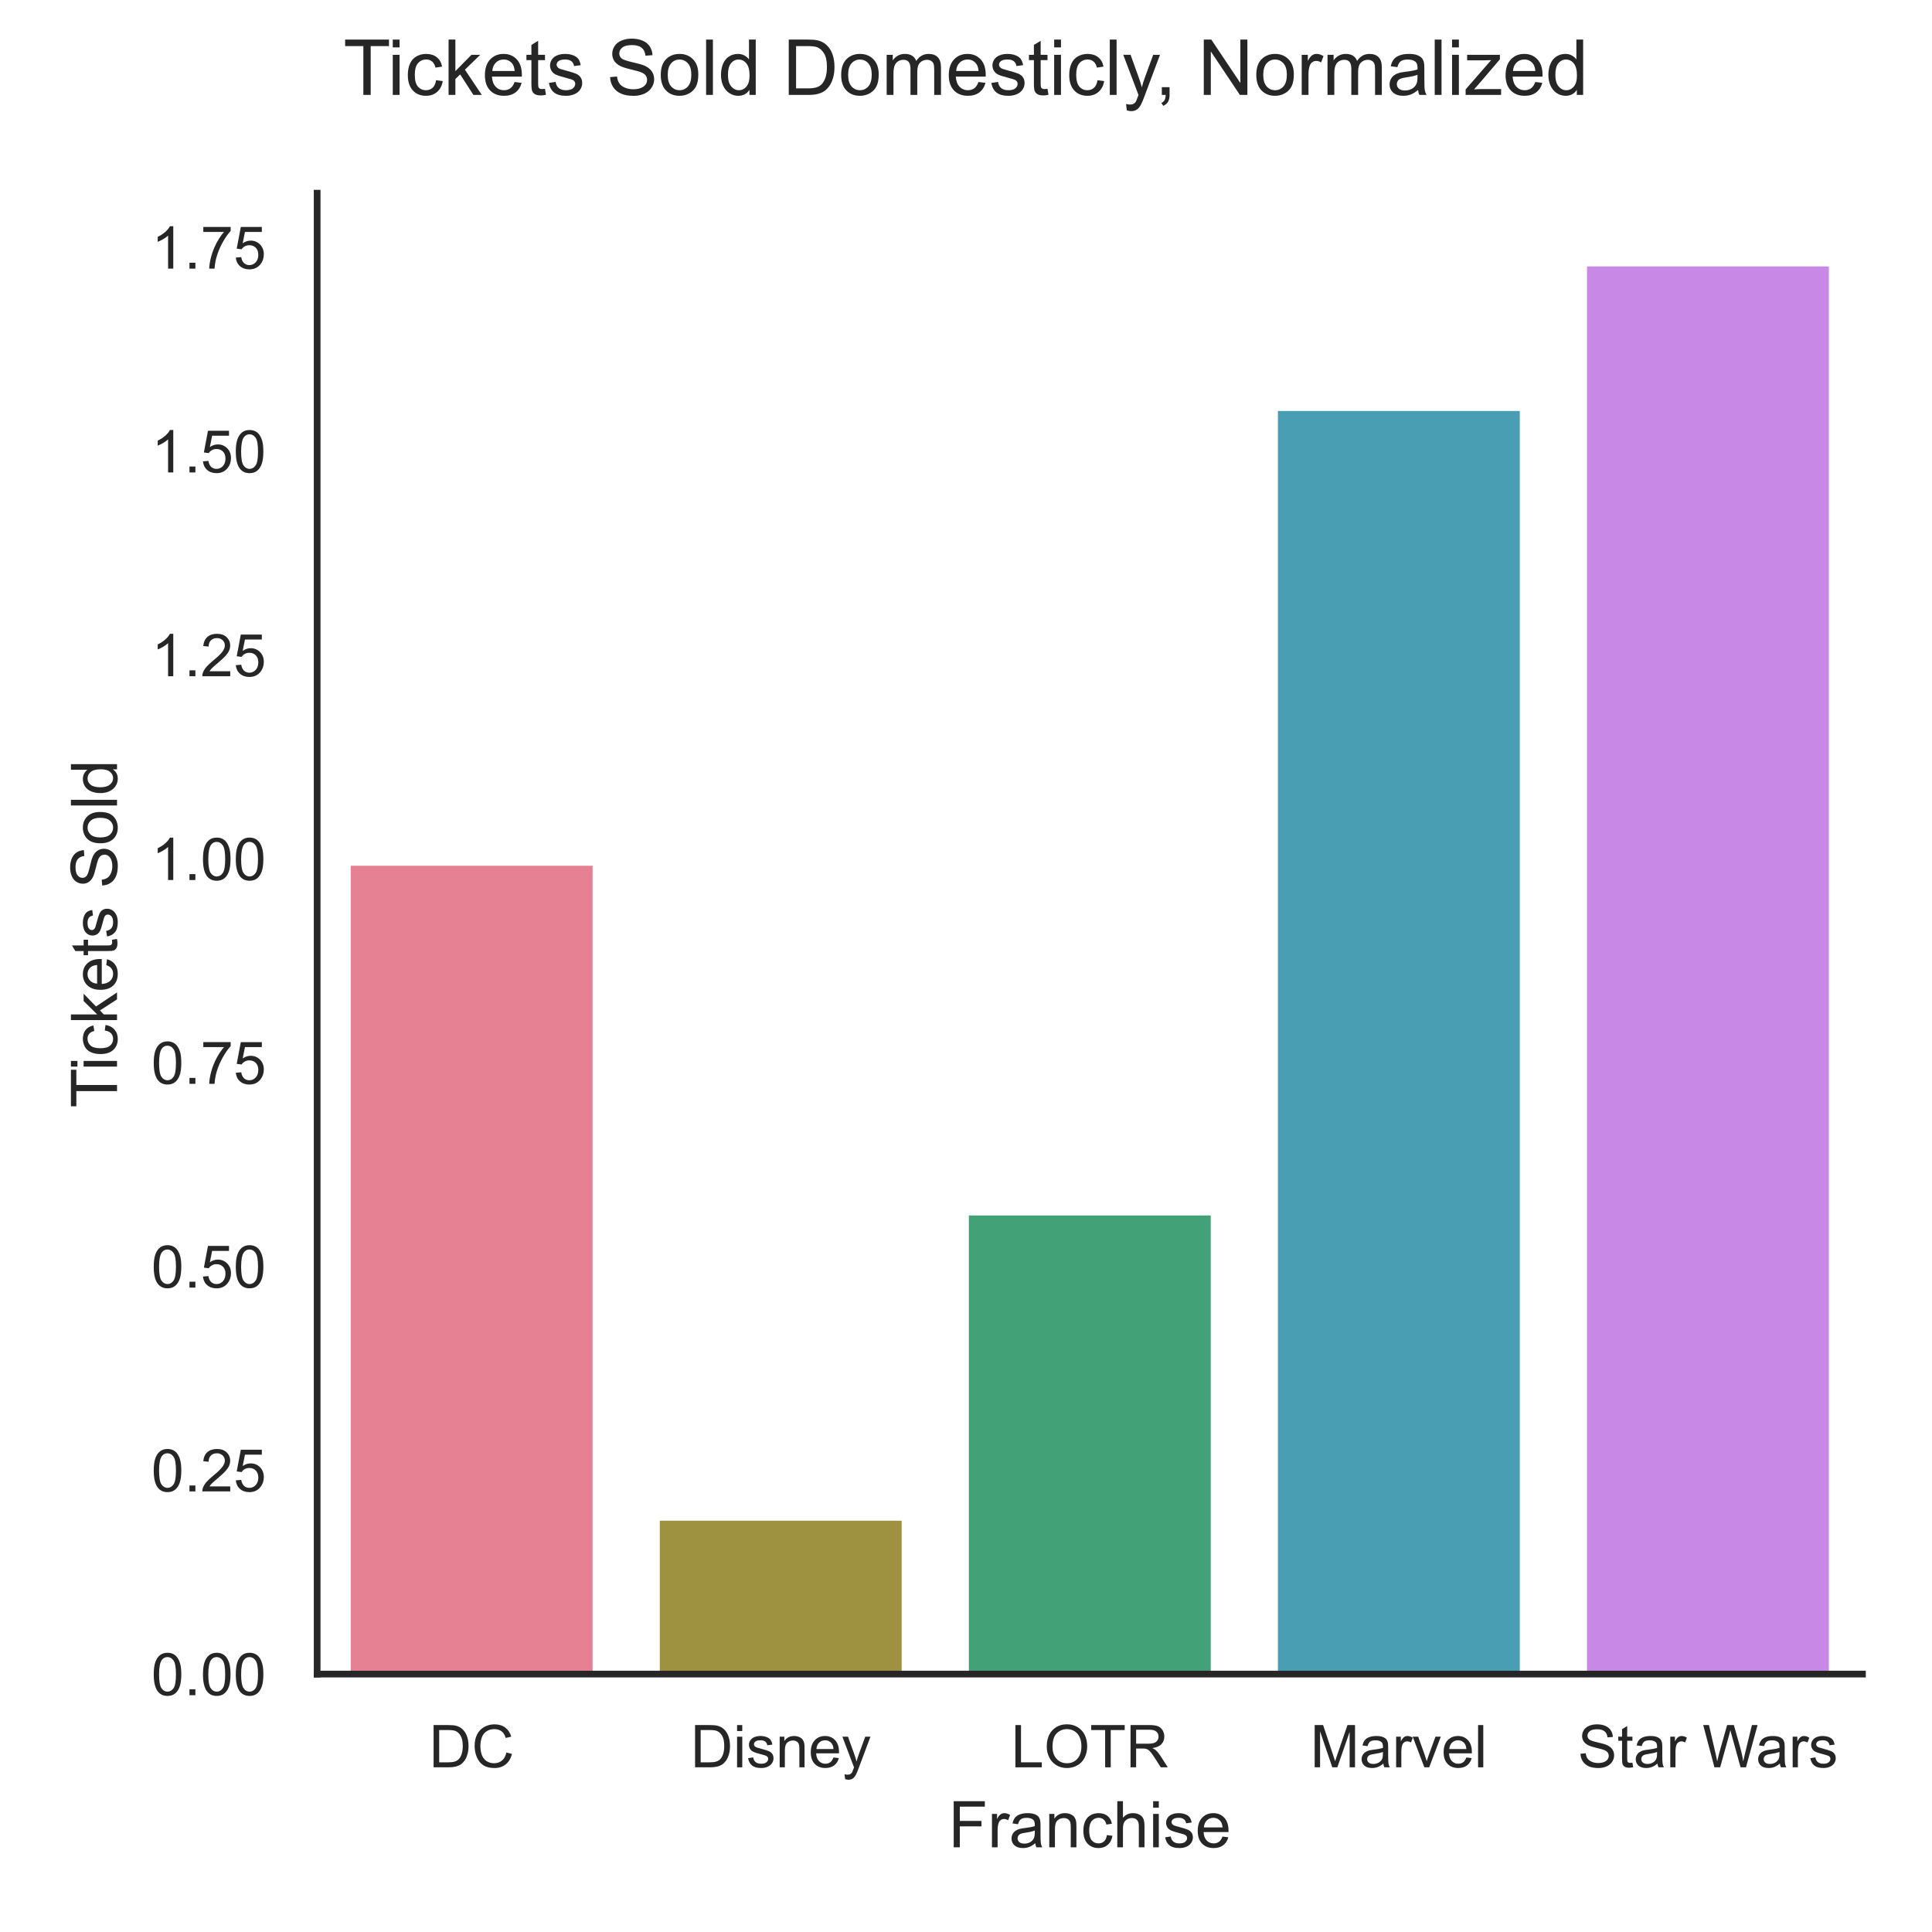
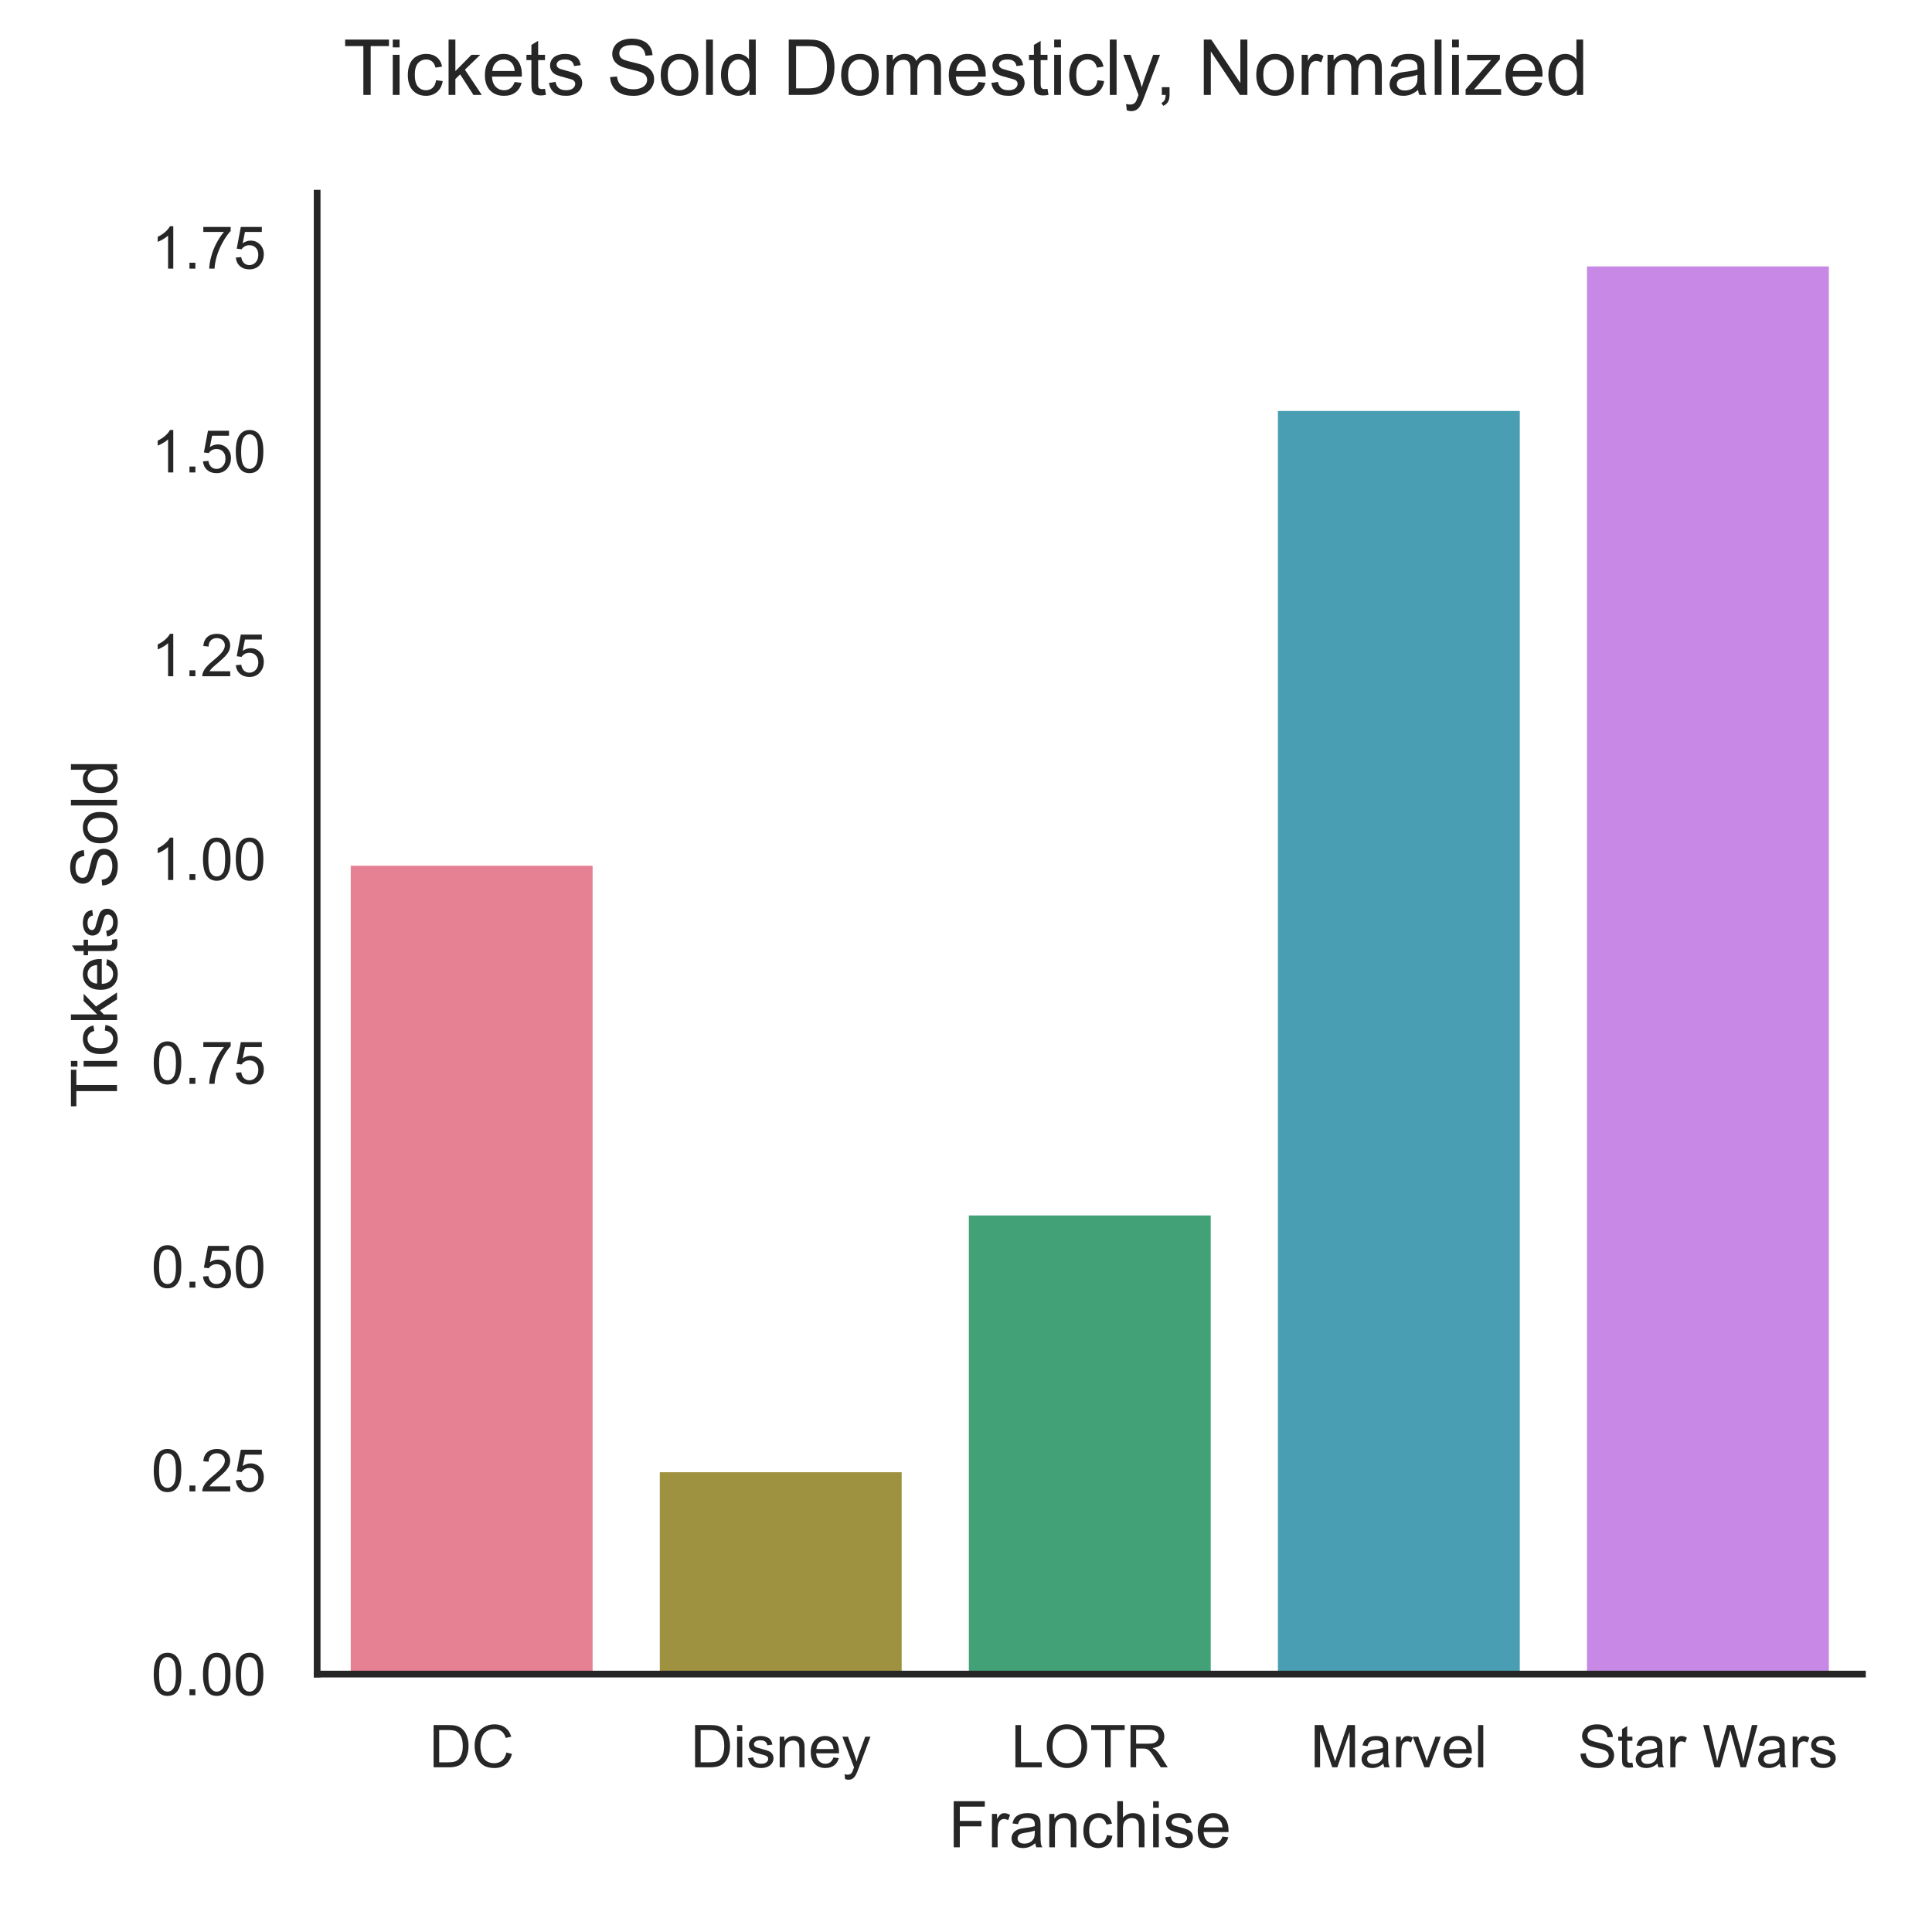
<svg xmlns="http://www.w3.org/2000/svg" xmlns:xlink="http://www.w3.org/1999/xlink" width="360pt" height="360pt" viewBox="0 0 360 360" version="1.1">
  <defs>
    <style type="text/css">*{stroke-linejoin: round; stroke-linecap: butt}</style>
  </defs>
  <g id="figure_1">
    <g id="patch_1">
      <path d="M 0 360  L 360 360  L 360 0  L 0 0  z " style="fill: #ffffff" />
    </g>
    <g id="axes_1">
      <g id="patch_2">
        <path d="M 59.096 311.94  L 347.04 311.94  L 347.04 36  L 59.096 36  z " style="fill: #ffffff" />
      </g>
      <g id="matplotlib.axis_1">
        <g id="xtick_1">
          <g id="text_1">
            <g style="fill: #262626" transform="translate(79.94656 329.3136) scale(0.11 -0.11)">
              <defs>
                <path id="ArialMT-44" d="M 494 0  L 494 4581  L 2072 4581  Q 2606 4581 2888 4516  Q 3281 4425 3559 4188  Q 3922 3881 4101 3404  Q 4281 2928 4281 2316  Q 4281 1794 4159 1391  Q 4038 988 3847 723  Q 3656 459 3429 307  Q 3203 156 2883 78  Q 2563 0 2147 0  L 494 0  z M 1100 541  L 2078 541  Q 2531 541 2789 625  Q 3047 709 3200 863  Q 3416 1078 3536 1442  Q 3656 1806 3656 2325  Q 3656 3044 3420 3430  Q 3184 3816 2847 3947  Q 2603 4041 2063 4041  L 1100 4041  L 1100 541  z " transform="scale(0.015625)" />
                <path id="ArialMT-43" d="M 3763 1606  L 4369 1453  Q 4178 706 3683 314  Q 3188 -78 2472 -78  Q 1731 -78 1267 223  Q 803 525 561 1097  Q 319 1669 319 2325  Q 319 3041 592 3573  Q 866 4106 1370 4382  Q 1875 4659 2481 4659  Q 3169 4659 3637 4309  Q 4106 3959 4291 3325  L 3694 3184  Q 3534 3684 3231 3912  Q 2928 4141 2469 4141  Q 1941 4141 1586 3887  Q 1231 3634 1087 3207  Q 944 2781 944 2328  Q 944 1744 1114 1308  Q 1284 872 1643 656  Q 2003 441 2422 441  Q 2931 441 3284 734  Q 3638 1028 3763 1606  z " transform="scale(0.015625)" />
              </defs>
              <use xlink:href="#ArialMT-44" />
              <use xlink:href="#ArialMT-43" x="72.217" />
            </g>
          </g>
        </g>
        <g id="xtick_2">
          <g id="text_2">
            <g style="fill: #262626" transform="translate(128.6683 329.3136) scale(0.11 -0.11)">
              <defs>
                <path id="ArialMT-69" d="M 425 3934  L 425 4581  L 988 4581  L 988 3934  L 425 3934  z M 425 0  L 425 3319  L 988 3319  L 988 0  L 425 0  z " transform="scale(0.015625)" />
                <path id="ArialMT-73" d="M 197 991  L 753 1078  Q 800 744 1014 566  Q 1228 388 1613 388  Q 2000 388 2187 545  Q 2375 703 2375 916  Q 2375 1106 2209 1216  Q 2094 1291 1634 1406  Q 1016 1563 777 1677  Q 538 1791 414 1992  Q 291 2194 291 2438  Q 291 2659 392 2848  Q 494 3038 669 3163  Q 800 3259 1026 3326  Q 1253 3394 1513 3394  Q 1903 3394 2198 3281  Q 2494 3169 2634 2976  Q 2775 2784 2828 2463  L 2278 2388  Q 2241 2644 2061 2787  Q 1881 2931 1553 2931  Q 1166 2931 1000 2803  Q 834 2675 834 2503  Q 834 2394 903 2306  Q 972 2216 1119 2156  Q 1203 2125 1616 2013  Q 2213 1853 2448 1751  Q 2684 1650 2818 1456  Q 2953 1263 2953 975  Q 2953 694 2789 445  Q 2625 197 2315 61  Q 2006 -75 1616 -75  Q 969 -75 630 194  Q 291 463 197 991  z " transform="scale(0.015625)" />
                <path id="ArialMT-6e" d="M 422 0  L 422 3319  L 928 3319  L 928 2847  Q 1294 3394 1984 3394  Q 2284 3394 2536 3286  Q 2788 3178 2913 3003  Q 3038 2828 3088 2588  Q 3119 2431 3119 2041  L 3119 0  L 2556 0  L 2556 2019  Q 2556 2363 2490 2533  Q 2425 2703 2258 2804  Q 2091 2906 1866 2906  Q 1506 2906 1245 2678  Q 984 2450 984 1813  L 984 0  L 422 0  z " transform="scale(0.015625)" />
                <path id="ArialMT-65" d="M 2694 1069  L 3275 997  Q 3138 488 2766 206  Q 2394 -75 1816 -75  Q 1088 -75 661 373  Q 234 822 234 1631  Q 234 2469 665 2931  Q 1097 3394 1784 3394  Q 2450 3394 2872 2941  Q 3294 2488 3294 1666  Q 3294 1616 3291 1516  L 816 1516  Q 847 969 1125 678  Q 1403 388 1819 388  Q 2128 388 2347 550  Q 2566 713 2694 1069  z M 847 1978  L 2700 1978  Q 2663 2397 2488 2606  Q 2219 2931 1791 2931  Q 1403 2931 1139 2672  Q 875 2413 847 1978  z " transform="scale(0.015625)" />
                <path id="ArialMT-79" d="M 397 -1278  L 334 -750  Q 519 -800 656 -800  Q 844 -800 956 -737  Q 1069 -675 1141 -563  Q 1194 -478 1313 -144  Q 1328 -97 1363 -6  L 103 3319  L 709 3319  L 1400 1397  Q 1534 1031 1641 628  Q 1738 1016 1872 1384  L 2581 3319  L 3144 3319  L 1881 -56  Q 1678 -603 1566 -809  Q 1416 -1088 1222 -1217  Q 1028 -1347 759 -1347  Q 597 -1347 397 -1278  z " transform="scale(0.015625)" />
              </defs>
              <use xlink:href="#ArialMT-44" />
              <use xlink:href="#ArialMT-69" x="72.217" />
              <use xlink:href="#ArialMT-73" x="94.434" />
              <use xlink:href="#ArialMT-6e" x="144.434" />
              <use xlink:href="#ArialMT-65" x="200.049" />
              <use xlink:href="#ArialMT-79" x="255.664" />
            </g>
          </g>
        </g>
        <g id="xtick_3">
          <g id="text_3">
            <g style="fill: #262626" transform="translate(188.4003 329.3136) scale(0.11 -0.11)">
              <defs>
                <path id="ArialMT-4c" d="M 469 0  L 469 4581  L 1075 4581  L 1075 541  L 3331 541  L 3331 0  L 469 0  z " transform="scale(0.015625)" />
                <path id="ArialMT-4f" d="M 309 2231  Q 309 3372 921 4017  Q 1534 4663 2503 4663  Q 3138 4663 3647 4359  Q 4156 4056 4423 3514  Q 4691 2972 4691 2284  Q 4691 1588 4409 1038  Q 4128 488 3612 205  Q 3097 -78 2500 -78  Q 1853 -78 1343 234  Q 834 547 571 1087  Q 309 1628 309 2231  z M 934 2222  Q 934 1394 1379 917  Q 1825 441 2497 441  Q 3181 441 3623 922  Q 4066 1403 4066 2288  Q 4066 2847 3877 3264  Q 3688 3681 3323 3911  Q 2959 4141 2506 4141  Q 1863 4141 1398 3698  Q 934 3256 934 2222  z " transform="scale(0.015625)" />
                <path id="ArialMT-54" d="M 1659 0  L 1659 4041  L 150 4041  L 150 4581  L 3781 4581  L 3781 4041  L 2266 4041  L 2266 0  L 1659 0  z " transform="scale(0.015625)" />
                <path id="ArialMT-52" d="M 503 0  L 503 4581  L 2534 4581  Q 3147 4581 3465 4457  Q 3784 4334 3975 4021  Q 4166 3709 4166 3331  Q 4166 2844 3850 2509  Q 3534 2175 2875 2084  Q 3116 1969 3241 1856  Q 3506 1613 3744 1247  L 4541 0  L 3778 0  L 3172 953  Q 2906 1366 2734 1584  Q 2563 1803 2427 1890  Q 2291 1978 2150 2013  Q 2047 2034 1813 2034  L 1109 2034  L 1109 0  L 503 0  z M 1109 2559  L 2413 2559  Q 2828 2559 3062 2645  Q 3297 2731 3419 2920  Q 3541 3109 3541 3331  Q 3541 3656 3305 3865  Q 3069 4075 2559 4075  L 1109 4075  L 1109 2559  z " transform="scale(0.015625)" />
              </defs>
              <use xlink:href="#ArialMT-4c" />
              <use xlink:href="#ArialMT-4f" x="55.615" />
              <use xlink:href="#ArialMT-54" x="133.398" />
              <use xlink:href="#ArialMT-52" x="194.482" />
            </g>
          </g>
        </g>
        <g id="xtick_4">
          <g id="text_4">
            <g style="fill: #262626" transform="translate(244.1552 329.3136) scale(0.11 -0.11)">
              <defs>
                <path id="ArialMT-4d" d="M 475 0  L 475 4581  L 1388 4581  L 2472 1338  Q 2622 884 2691 659  Q 2769 909 2934 1394  L 4031 4581  L 4847 4581  L 4847 0  L 4263 0  L 4263 3834  L 2931 0  L 2384 0  L 1059 3900  L 1059 0  L 475 0  z " transform="scale(0.015625)" />
                <path id="ArialMT-61" d="M 2588 409  Q 2275 144 1986 34  Q 1697 -75 1366 -75  Q 819 -75 525 192  Q 231 459 231 875  Q 231 1119 342 1320  Q 453 1522 633 1644  Q 813 1766 1038 1828  Q 1203 1872 1538 1913  Q 2219 1994 2541 2106  Q 2544 2222 2544 2253  Q 2544 2597 2384 2738  Q 2169 2928 1744 2928  Q 1347 2928 1158 2789  Q 969 2650 878 2297  L 328 2372  Q 403 2725 575 2942  Q 747 3159 1072 3276  Q 1397 3394 1825 3394  Q 2250 3394 2515 3294  Q 2781 3194 2906 3042  Q 3031 2891 3081 2659  Q 3109 2516 3109 2141  L 3109 1391  Q 3109 606 3145 398  Q 3181 191 3288 0  L 2700 0  Q 2613 175 2588 409  z M 2541 1666  Q 2234 1541 1622 1453  Q 1275 1403 1131 1340  Q 988 1278 909 1158  Q 831 1038 831 891  Q 831 666 1001 516  Q 1172 366 1500 366  Q 1825 366 2078 508  Q 2331 650 2450 897  Q 2541 1088 2541 1459  L 2541 1666  z " transform="scale(0.015625)" />
                <path id="ArialMT-72" d="M 416 0  L 416 3319  L 922 3319  L 922 2816  Q 1116 3169 1280 3281  Q 1444 3394 1641 3394  Q 1925 3394 2219 3213  L 2025 2691  Q 1819 2813 1613 2813  Q 1428 2813 1281 2702  Q 1134 2591 1072 2394  Q 978 2094 978 1738  L 978 0  L 416 0  z " transform="scale(0.015625)" />
                <path id="ArialMT-76" d="M 1344 0  L 81 3319  L 675 3319  L 1388 1331  Q 1503 1009 1600 663  Q 1675 925 1809 1294  L 2547 3319  L 3125 3319  L 1869 0  L 1344 0  z " transform="scale(0.015625)" />
                <path id="ArialMT-6c" d="M 409 0  L 409 4581  L 972 4581  L 972 0  L 409 0  z " transform="scale(0.015625)" />
              </defs>
              <use xlink:href="#ArialMT-4d" />
              <use xlink:href="#ArialMT-61" x="83.301" />
              <use xlink:href="#ArialMT-72" x="138.916" />
              <use xlink:href="#ArialMT-76" x="172.217" />
              <use xlink:href="#ArialMT-65" x="222.217" />
              <use xlink:href="#ArialMT-6c" x="277.832" />
            </g>
          </g>
        </g>
        <g id="xtick_5">
          <g id="text_5">
            <g style="fill: #262626" transform="translate(294.0061 329.3136) scale(0.11 -0.11)">
              <defs>
                <path id="ArialMT-53" d="M 288 1472  L 859 1522  Q 900 1178 1048 958  Q 1197 738 1509 602  Q 1822 466 2213 466  Q 2559 466 2825 569  Q 3091 672 3220 851  Q 3350 1031 3350 1244  Q 3350 1459 3225 1620  Q 3100 1781 2813 1891  Q 2628 1963 1997 2114  Q 1366 2266 1113 2400  Q 784 2572 623 2826  Q 463 3081 463 3397  Q 463 3744 659 4045  Q 856 4347 1234 4503  Q 1613 4659 2075 4659  Q 2584 4659 2973 4495  Q 3363 4331 3572 4012  Q 3781 3694 3797 3291  L 3216 3247  Q 3169 3681 2898 3903  Q 2628 4125 2100 4125  Q 1550 4125 1298 3923  Q 1047 3722 1047 3438  Q 1047 3191 1225 3031  Q 1400 2872 2139 2705  Q 2878 2538 3153 2413  Q 3553 2228 3743 1945  Q 3934 1663 3934 1294  Q 3934 928 3725 604  Q 3516 281 3123 101  Q 2731 -78 2241 -78  Q 1619 -78 1198 103  Q 778 284 539 648  Q 300 1013 288 1472  z " transform="scale(0.015625)" />
                <path id="ArialMT-74" d="M 1650 503  L 1731 6  Q 1494 -44 1306 -44  Q 1000 -44 831 53  Q 663 150 594 308  Q 525 466 525 972  L 525 2881  L 113 2881  L 113 3319  L 525 3319  L 525 4141  L 1084 4478  L 1084 3319  L 1650 3319  L 1650 2881  L 1084 2881  L 1084 941  Q 1084 700 1114 631  Q 1144 563 1211 522  Q 1278 481 1403 481  Q 1497 481 1650 503  z " transform="scale(0.015625)" />
                <path id="ArialMT-20" transform="scale(0.015625)" />
                <path id="ArialMT-57" d="M 1294 0  L 78 4581  L 700 4581  L 1397 1578  Q 1509 1106 1591 641  Q 1766 1375 1797 1488  L 2669 4581  L 3400 4581  L 4056 2263  Q 4303 1400 4413 641  Q 4500 1075 4641 1638  L 5359 4581  L 5969 4581  L 4713 0  L 4128 0  L 3163 3491  Q 3041 3928 3019 4028  Q 2947 3713 2884 3491  L 1913 0  L 1294 0  z " transform="scale(0.015625)" />
              </defs>
              <use xlink:href="#ArialMT-53" />
              <use xlink:href="#ArialMT-74" x="66.699" />
              <use xlink:href="#ArialMT-61" x="94.482" />
              <use xlink:href="#ArialMT-72" x="150.098" />
              <use xlink:href="#ArialMT-20" x="183.398" />
              <use xlink:href="#ArialMT-57" x="211.182" />
              <use xlink:href="#ArialMT-61" x="301.816" />
              <use xlink:href="#ArialMT-72" x="357.432" />
              <use xlink:href="#ArialMT-73" x="390.732" />
            </g>
          </g>
        </g>
        <g id="text_6">
          <g style="fill: #262626" transform="translate(176.7262 344.2181) scale(0.12 -0.12)">
            <defs>
              <path id="ArialMT-46" d="M 525 0  L 525 4581  L 3616 4581  L 3616 4041  L 1131 4041  L 1131 2622  L 3281 2622  L 3281 2081  L 1131 2081  L 1131 0  L 525 0  z " transform="scale(0.015625)" />
              <path id="ArialMT-63" d="M 2588 1216  L 3141 1144  Q 3050 572 2676 248  Q 2303 -75 1759 -75  Q 1078 -75 664 370  Q 250 816 250 1647  Q 250 2184 428 2587  Q 606 2991 970 3192  Q 1334 3394 1763 3394  Q 2303 3394 2647 3120  Q 2991 2847 3088 2344  L 2541 2259  Q 2463 2594 2264 2762  Q 2066 2931 1784 2931  Q 1359 2931 1093 2626  Q 828 2322 828 1663  Q 828 994 1084 691  Q 1341 388 1753 388  Q 2084 388 2306 591  Q 2528 794 2588 1216  z " transform="scale(0.015625)" />
              <path id="ArialMT-68" d="M 422 0  L 422 4581  L 984 4581  L 984 2938  Q 1378 3394 1978 3394  Q 2347 3394 2619 3248  Q 2891 3103 3008 2847  Q 3125 2591 3125 2103  L 3125 0  L 2563 0  L 2563 2103  Q 2563 2525 2380 2717  Q 2197 2909 1863 2909  Q 1613 2909 1392 2779  Q 1172 2650 1078 2428  Q 984 2206 984 1816  L 984 0  L 422 0  z " transform="scale(0.015625)" />
            </defs>
            <use xlink:href="#ArialMT-46" />
            <use xlink:href="#ArialMT-72" x="61.084" />
            <use xlink:href="#ArialMT-61" x="94.385" />
            <use xlink:href="#ArialMT-6e" x="150" />
            <use xlink:href="#ArialMT-63" x="205.615" />
            <use xlink:href="#ArialMT-68" x="255.615" />
            <use xlink:href="#ArialMT-69" x="311.23" />
            <use xlink:href="#ArialMT-73" x="333.447" />
            <use xlink:href="#ArialMT-65" x="383.447" />
          </g>
        </g>
      </g>
      <g id="matplotlib.axis_2">
        <g id="ytick_1">
          <g id="text_7">
            <g style="fill: #262626" transform="translate(28.18922 315.8768) scale(0.11 -0.11)">
              <defs>
                <path id="ArialMT-30" d="M 266 2259  Q 266 3072 433 3567  Q 600 4063 929 4331  Q 1259 4600 1759 4600  Q 2128 4600 2406 4451  Q 2684 4303 2865 4023  Q 3047 3744 3150 3342  Q 3253 2941 3253 2259  Q 3253 1453 3087 958  Q 2922 463 2592 192  Q 2263 -78 1759 -78  Q 1097 -78 719 397  Q 266 969 266 2259  z M 844 2259  Q 844 1131 1108 757  Q 1372 384 1759 384  Q 2147 384 2411 759  Q 2675 1134 2675 2259  Q 2675 3391 2411 3762  Q 2147 4134 1753 4134  Q 1366 4134 1134 3806  Q 844 3388 844 2259  z " transform="scale(0.015625)" />
                <path id="ArialMT-2e" d="M 581 0  L 581 641  L 1222 641  L 1222 0  L 581 0  z " transform="scale(0.015625)" />
              </defs>
              <use xlink:href="#ArialMT-30" />
              <use xlink:href="#ArialMT-2e" x="55.615" />
              <use xlink:href="#ArialMT-30" x="83.398" />
              <use xlink:href="#ArialMT-30" x="139.014" />
            </g>
          </g>
        </g>
        <g id="ytick_2">
          <g id="text_8">
            <g style="fill: #262626" transform="translate(28.18922 277.9026) scale(0.11 -0.11)">
              <defs>
                <path id="ArialMT-32" d="M 3222 541  L 3222 0  L 194 0  Q 188 203 259 391  Q 375 700 629 1000  Q 884 1300 1366 1694  Q 2113 2306 2375 2664  Q 2638 3022 2638 3341  Q 2638 3675 2398 3904  Q 2159 4134 1775 4134  Q 1369 4134 1125 3890  Q 881 3647 878 3216  L 300 3275  Q 359 3922 746 4261  Q 1134 4600 1788 4600  Q 2447 4600 2831 4234  Q 3216 3869 3216 3328  Q 3216 3053 3103 2787  Q 2991 2522 2730 2228  Q 2469 1934 1863 1422  Q 1356 997 1212 845  Q 1069 694 975 541  L 3222 541  z " transform="scale(0.015625)" />
                <path id="ArialMT-35" d="M 266 1200  L 856 1250  Q 922 819 1161 601  Q 1400 384 1738 384  Q 2144 384 2425 690  Q 2706 997 2706 1503  Q 2706 1984 2436 2262  Q 2166 2541 1728 2541  Q 1456 2541 1237 2417  Q 1019 2294 894 2097  L 366 2166  L 809 4519  L 3088 4519  L 3088 3981  L 1259 3981  L 1013 2750  Q 1425 3038 1878 3038  Q 2478 3038 2890 2622  Q 3303 2206 3303 1553  Q 3303 931 2941 478  Q 2500 -78 1738 -78  Q 1113 -78 717 272  Q 322 622 266 1200  z " transform="scale(0.015625)" />
              </defs>
              <use xlink:href="#ArialMT-30" />
              <use xlink:href="#ArialMT-2e" x="55.615" />
              <use xlink:href="#ArialMT-32" x="83.398" />
              <use xlink:href="#ArialMT-35" x="139.014" />
            </g>
          </g>
        </g>
        <g id="ytick_3">
          <g id="text_9">
            <g style="fill: #262626" transform="translate(28.18922 239.9284) scale(0.11 -0.11)">
              <use xlink:href="#ArialMT-30" />
              <use xlink:href="#ArialMT-2e" x="55.615" />
              <use xlink:href="#ArialMT-35" x="83.398" />
              <use xlink:href="#ArialMT-30" x="139.014" />
            </g>
          </g>
        </g>
        <g id="ytick_4">
          <g id="text_10">
            <g style="fill: #262626" transform="translate(28.18922 201.9542) scale(0.11 -0.11)">
              <defs>
                <path id="ArialMT-37" d="M 303 3981  L 303 4522  L 3269 4522  L 3269 4084  Q 2831 3619 2401 2847  Q 1972 2075 1738 1259  Q 1569 684 1522 0  L 944 0  Q 953 541 1156 1306  Q 1359 2072 1739 2783  Q 2119 3494 2547 3981  L 303 3981  z " transform="scale(0.015625)" />
              </defs>
              <use xlink:href="#ArialMT-30" />
              <use xlink:href="#ArialMT-2e" x="55.615" />
              <use xlink:href="#ArialMT-37" x="83.398" />
              <use xlink:href="#ArialMT-35" x="139.014" />
            </g>
          </g>
        </g>
        <g id="ytick_5">
          <g id="text_11">
            <g style="fill: #262626" transform="translate(28.18922 163.98) scale(0.11 -0.11)">
              <defs>
                <path id="ArialMT-31" d="M 2384 0  L 1822 0  L 1822 3584  Q 1619 3391 1289 3197  Q 959 3003 697 2906  L 697 3450  Q 1169 3672 1522 3987  Q 1875 4303 2022 4600  L 2384 4600  L 2384 0  z " transform="scale(0.015625)" />
              </defs>
              <use xlink:href="#ArialMT-31" />
              <use xlink:href="#ArialMT-2e" x="55.615" />
              <use xlink:href="#ArialMT-30" x="83.398" />
              <use xlink:href="#ArialMT-30" x="139.014" />
            </g>
          </g>
        </g>
        <g id="ytick_6">
          <g id="text_12">
            <g style="fill: #262626" transform="translate(28.18922 126.0058) scale(0.11 -0.11)">
              <use xlink:href="#ArialMT-31" />
              <use xlink:href="#ArialMT-2e" x="55.615" />
              <use xlink:href="#ArialMT-32" x="83.398" />
              <use xlink:href="#ArialMT-35" x="139.014" />
            </g>
          </g>
        </g>
        <g id="ytick_7">
          <g id="text_13">
            <g style="fill: #262626" transform="translate(28.18922 88.03155) scale(0.11 -0.11)">
              <use xlink:href="#ArialMT-31" />
              <use xlink:href="#ArialMT-2e" x="55.615" />
              <use xlink:href="#ArialMT-35" x="83.398" />
              <use xlink:href="#ArialMT-30" x="139.014" />
            </g>
          </g>
        </g>
        <g id="ytick_8">
          <g id="text_14">
            <g style="fill: #262626" transform="translate(28.18922 50.05734) scale(0.11 -0.11)">
              <use xlink:href="#ArialMT-31" />
              <use xlink:href="#ArialMT-2e" x="55.615" />
              <use xlink:href="#ArialMT-37" x="83.398" />
              <use xlink:href="#ArialMT-35" x="139.014" />
            </g>
          </g>
        </g>
        <g id="text_15">
          <g style="fill: #262626" transform="translate(21.80422 206.4216) rotate(-90) scale(0.12 -0.12)">
            <defs>
              <path id="ArialMT-6b" d="M 425 0  L 425 4581  L 988 4581  L 988 1969  L 2319 3319  L 3047 3319  L 1778 2088  L 3175 0  L 2481 0  L 1384 1697  L 988 1316  L 988 0  L 425 0  z " transform="scale(0.015625)" />
              <path id="ArialMT-6f" d="M 213 1659  Q 213 2581 725 3025  Q 1153 3394 1769 3394  Q 2453 3394 2887 2945  Q 3322 2497 3322 1706  Q 3322 1066 3130 698  Q 2938 331 2570 128  Q 2203 -75 1769 -75  Q 1072 -75 642 372  Q 213 819 213 1659  z M 791 1659  Q 791 1022 1069 705  Q 1347 388 1769 388  Q 2188 388 2466 706  Q 2744 1025 2744 1678  Q 2744 2294 2464 2611  Q 2184 2928 1769 2928  Q 1347 2928 1069 2612  Q 791 2297 791 1659  z " transform="scale(0.015625)" />
              <path id="ArialMT-64" d="M 2575 0  L 2575 419  Q 2259 -75 1647 -75  Q 1250 -75 917 144  Q 584 363 401 755  Q 219 1147 219 1656  Q 219 2153 384 2558  Q 550 2963 881 3178  Q 1213 3394 1622 3394  Q 1922 3394 2156 3267  Q 2391 3141 2538 2938  L 2538 4581  L 3097 4581  L 3097 0  L 2575 0  z M 797 1656  Q 797 1019 1065 703  Q 1334 388 1700 388  Q 2069 388 2326 689  Q 2584 991 2584 1609  Q 2584 2291 2321 2609  Q 2059 2928 1675 2928  Q 1300 2928 1048 2622  Q 797 2316 797 1656  z " transform="scale(0.015625)" />
            </defs>
            <use xlink:href="#ArialMT-54" />
            <use xlink:href="#ArialMT-69" x="57.334" />
            <use xlink:href="#ArialMT-63" x="79.551" />
            <use xlink:href="#ArialMT-6b" x="129.551" />
            <use xlink:href="#ArialMT-65" x="179.551" />
            <use xlink:href="#ArialMT-74" x="235.166" />
            <use xlink:href="#ArialMT-73" x="262.949" />
            <use xlink:href="#ArialMT-20" x="312.949" />
            <use xlink:href="#ArialMT-53" x="340.732" />
            <use xlink:href="#ArialMT-6f" x="407.432" />
            <use xlink:href="#ArialMT-6c" x="463.047" />
            <use xlink:href="#ArialMT-64" x="485.264" />
          </g>
        </g>
      </g>
      <g id="patch_3">
-         <path d="M 64.855 311.94  L 110.926 311.94  L 110.926 160.819  L 64.855 160.819  z " clip-path="url(#p8f63453fdc)" style="fill: #e68193; stroke: #ffffff; stroke-linejoin: miter" />
+         <path d="M 64.855 311.94  L 110.926 311.94  L 110.926 160.819  L 64.855 160.819  z " clip-path="url(#pbc2172542d)" style="fill: #e68193; stroke: #ffffff; stroke-linejoin: miter" />
      </g>
      <g id="patch_4">
-         <path d="M 122.444 311.94  L 168.515 311.94  L 168.515 282.86  L 122.444 282.86  z " clip-path="url(#p8f63453fdc)" style="fill: #9e9241; stroke: #ffffff; stroke-linejoin: miter" />
+         <path d="M 122.444 311.94  L 168.515 311.94  L 168.515 273.828  L 122.444 273.828  z " clip-path="url(#pbc2172542d)" style="fill: #9e9241; stroke: #ffffff; stroke-linejoin: miter" />
      </g>
      <g id="patch_5">
-         <path d="M 180.033 311.94  L 226.104 311.94  L 226.104 225.979  L 180.033 225.979  z " clip-path="url(#p8f63453fdc)" style="fill: #43a178; stroke: #ffffff; stroke-linejoin: miter" />
+         <path d="M 180.033 311.94  L 226.104 311.94  L 226.104 225.979  L 180.033 225.979  z " clip-path="url(#pbc2172542d)" style="fill: #43a178; stroke: #ffffff; stroke-linejoin: miter" />
      </g>
      <g id="patch_6">
-         <path d="M 237.621 311.94  L 283.692 311.94  L 283.692 76.083  L 237.621 76.083  z " clip-path="url(#p8f63453fdc)" style="fill: #4a9eb4; stroke: #ffffff; stroke-linejoin: miter" />
+         <path d="M 237.621 311.94  L 283.692 311.94  L 283.692 76.083  L 237.621 76.083  z " clip-path="url(#pbc2172542d)" style="fill: #4a9eb4; stroke: #ffffff; stroke-linejoin: miter" />
      </g>
      <g id="patch_7">
-         <path d="M 295.21 311.94  L 341.281 311.94  L 341.281 49.14  L 295.21 49.14  z " clip-path="url(#p8f63453fdc)" style="fill: #c789e5; stroke: #ffffff; stroke-linejoin: miter" />
+         <path d="M 295.21 311.94  L 341.281 311.94  L 341.281 49.14  L 295.21 49.14  z " clip-path="url(#pbc2172542d)" style="fill: #c789e5; stroke: #ffffff; stroke-linejoin: miter" />
      </g>
      <g id="patch_8">
        <path d="M 59.096 311.94  L 59.096 36  " style="fill: none; stroke: #262626; stroke-width: 1.25; stroke-linejoin: miter; stroke-linecap: square" />
      </g>
      <g id="patch_9">
        <path d="M 59.096 311.94  L 347.04 311.94  " style="fill: none; stroke: #262626; stroke-width: 1.25; stroke-linejoin: miter; stroke-linecap: square" />
      </g>
    </g>
    <g id="text_16">
      <g style="fill: #262626" transform="translate(63.97425 17.68275) scale(0.144 -0.144)">
        <defs>
          <path id="ArialMT-6d" d="M 422 0  L 422 3319  L 925 3319  L 925 2853  Q 1081 3097 1340 3245  Q 1600 3394 1931 3394  Q 2300 3394 2536 3241  Q 2772 3088 2869 2813  Q 3263 3394 3894 3394  Q 4388 3394 4653 3120  Q 4919 2847 4919 2278  L 4919 0  L 4359 0  L 4359 2091  Q 4359 2428 4304 2576  Q 4250 2725 4106 2815  Q 3963 2906 3769 2906  Q 3419 2906 3187 2673  Q 2956 2441 2956 1928  L 2956 0  L 2394 0  L 2394 2156  Q 2394 2531 2256 2718  Q 2119 2906 1806 2906  Q 1569 2906 1367 2781  Q 1166 2656 1075 2415  Q 984 2175 984 1722  L 984 0  L 422 0  z " transform="scale(0.015625)" />
          <path id="ArialMT-2c" d="M 569 0  L 569 641  L 1209 641  L 1209 0  Q 1209 -353 1084 -570  Q 959 -788 688 -906  L 531 -666  Q 709 -588 793 -436  Q 878 -284 888 0  L 569 0  z " transform="scale(0.015625)" />
          <path id="ArialMT-4e" d="M 488 0  L 488 4581  L 1109 4581  L 3516 984  L 3516 4581  L 4097 4581  L 4097 0  L 3475 0  L 1069 3600  L 1069 0  L 488 0  z " transform="scale(0.015625)" />
          <path id="ArialMT-7a" d="M 125 0  L 125 456  L 2238 2881  Q 1878 2863 1603 2863  L 250 2863  L 250 3319  L 2963 3319  L 2963 2947  L 1166 841  L 819 456  Q 1197 484 1528 484  L 3063 484  L 3063 0  L 125 0  z " transform="scale(0.015625)" />
        </defs>
        <use xlink:href="#ArialMT-54" />
        <use xlink:href="#ArialMT-69" x="57.334" />
        <use xlink:href="#ArialMT-63" x="79.551" />
        <use xlink:href="#ArialMT-6b" x="129.551" />
        <use xlink:href="#ArialMT-65" x="179.551" />
        <use xlink:href="#ArialMT-74" x="235.166" />
        <use xlink:href="#ArialMT-73" x="262.949" />
        <use xlink:href="#ArialMT-20" x="312.949" />
        <use xlink:href="#ArialMT-53" x="340.732" />
        <use xlink:href="#ArialMT-6f" x="407.432" />
        <use xlink:href="#ArialMT-6c" x="463.047" />
        <use xlink:href="#ArialMT-64" x="485.264" />
        <use xlink:href="#ArialMT-20" x="540.879" />
        <use xlink:href="#ArialMT-44" x="568.662" />
        <use xlink:href="#ArialMT-6f" x="640.879" />
        <use xlink:href="#ArialMT-6d" x="696.494" />
        <use xlink:href="#ArialMT-65" x="779.795" />
        <use xlink:href="#ArialMT-73" x="835.41" />
        <use xlink:href="#ArialMT-74" x="885.41" />
        <use xlink:href="#ArialMT-69" x="913.193" />
        <use xlink:href="#ArialMT-63" x="935.41" />
        <use xlink:href="#ArialMT-6c" x="985.41" />
        <use xlink:href="#ArialMT-79" x="1007.627" />
        <use xlink:href="#ArialMT-2c" x="1050.252" />
        <use xlink:href="#ArialMT-20" x="1078.035" />
        <use xlink:href="#ArialMT-4e" x="1105.818" />
        <use xlink:href="#ArialMT-6f" x="1178.035" />
        <use xlink:href="#ArialMT-72" x="1233.65" />
        <use xlink:href="#ArialMT-6d" x="1266.951" />
        <use xlink:href="#ArialMT-61" x="1350.252" />
        <use xlink:href="#ArialMT-6c" x="1405.867" />
        <use xlink:href="#ArialMT-69" x="1428.084" />
        <use xlink:href="#ArialMT-7a" x="1450.301" />
        <use xlink:href="#ArialMT-65" x="1500.301" />
        <use xlink:href="#ArialMT-64" x="1555.916" />
      </g>
    </g>
  </g>
  <defs>
-     <clipPath id="p8f63453fdc">
+     <clipPath id="pbc2172542d">
      <rect x="59.096" y="36" width="287.944" height="275.94" />
    </clipPath>
  </defs>
</svg>
